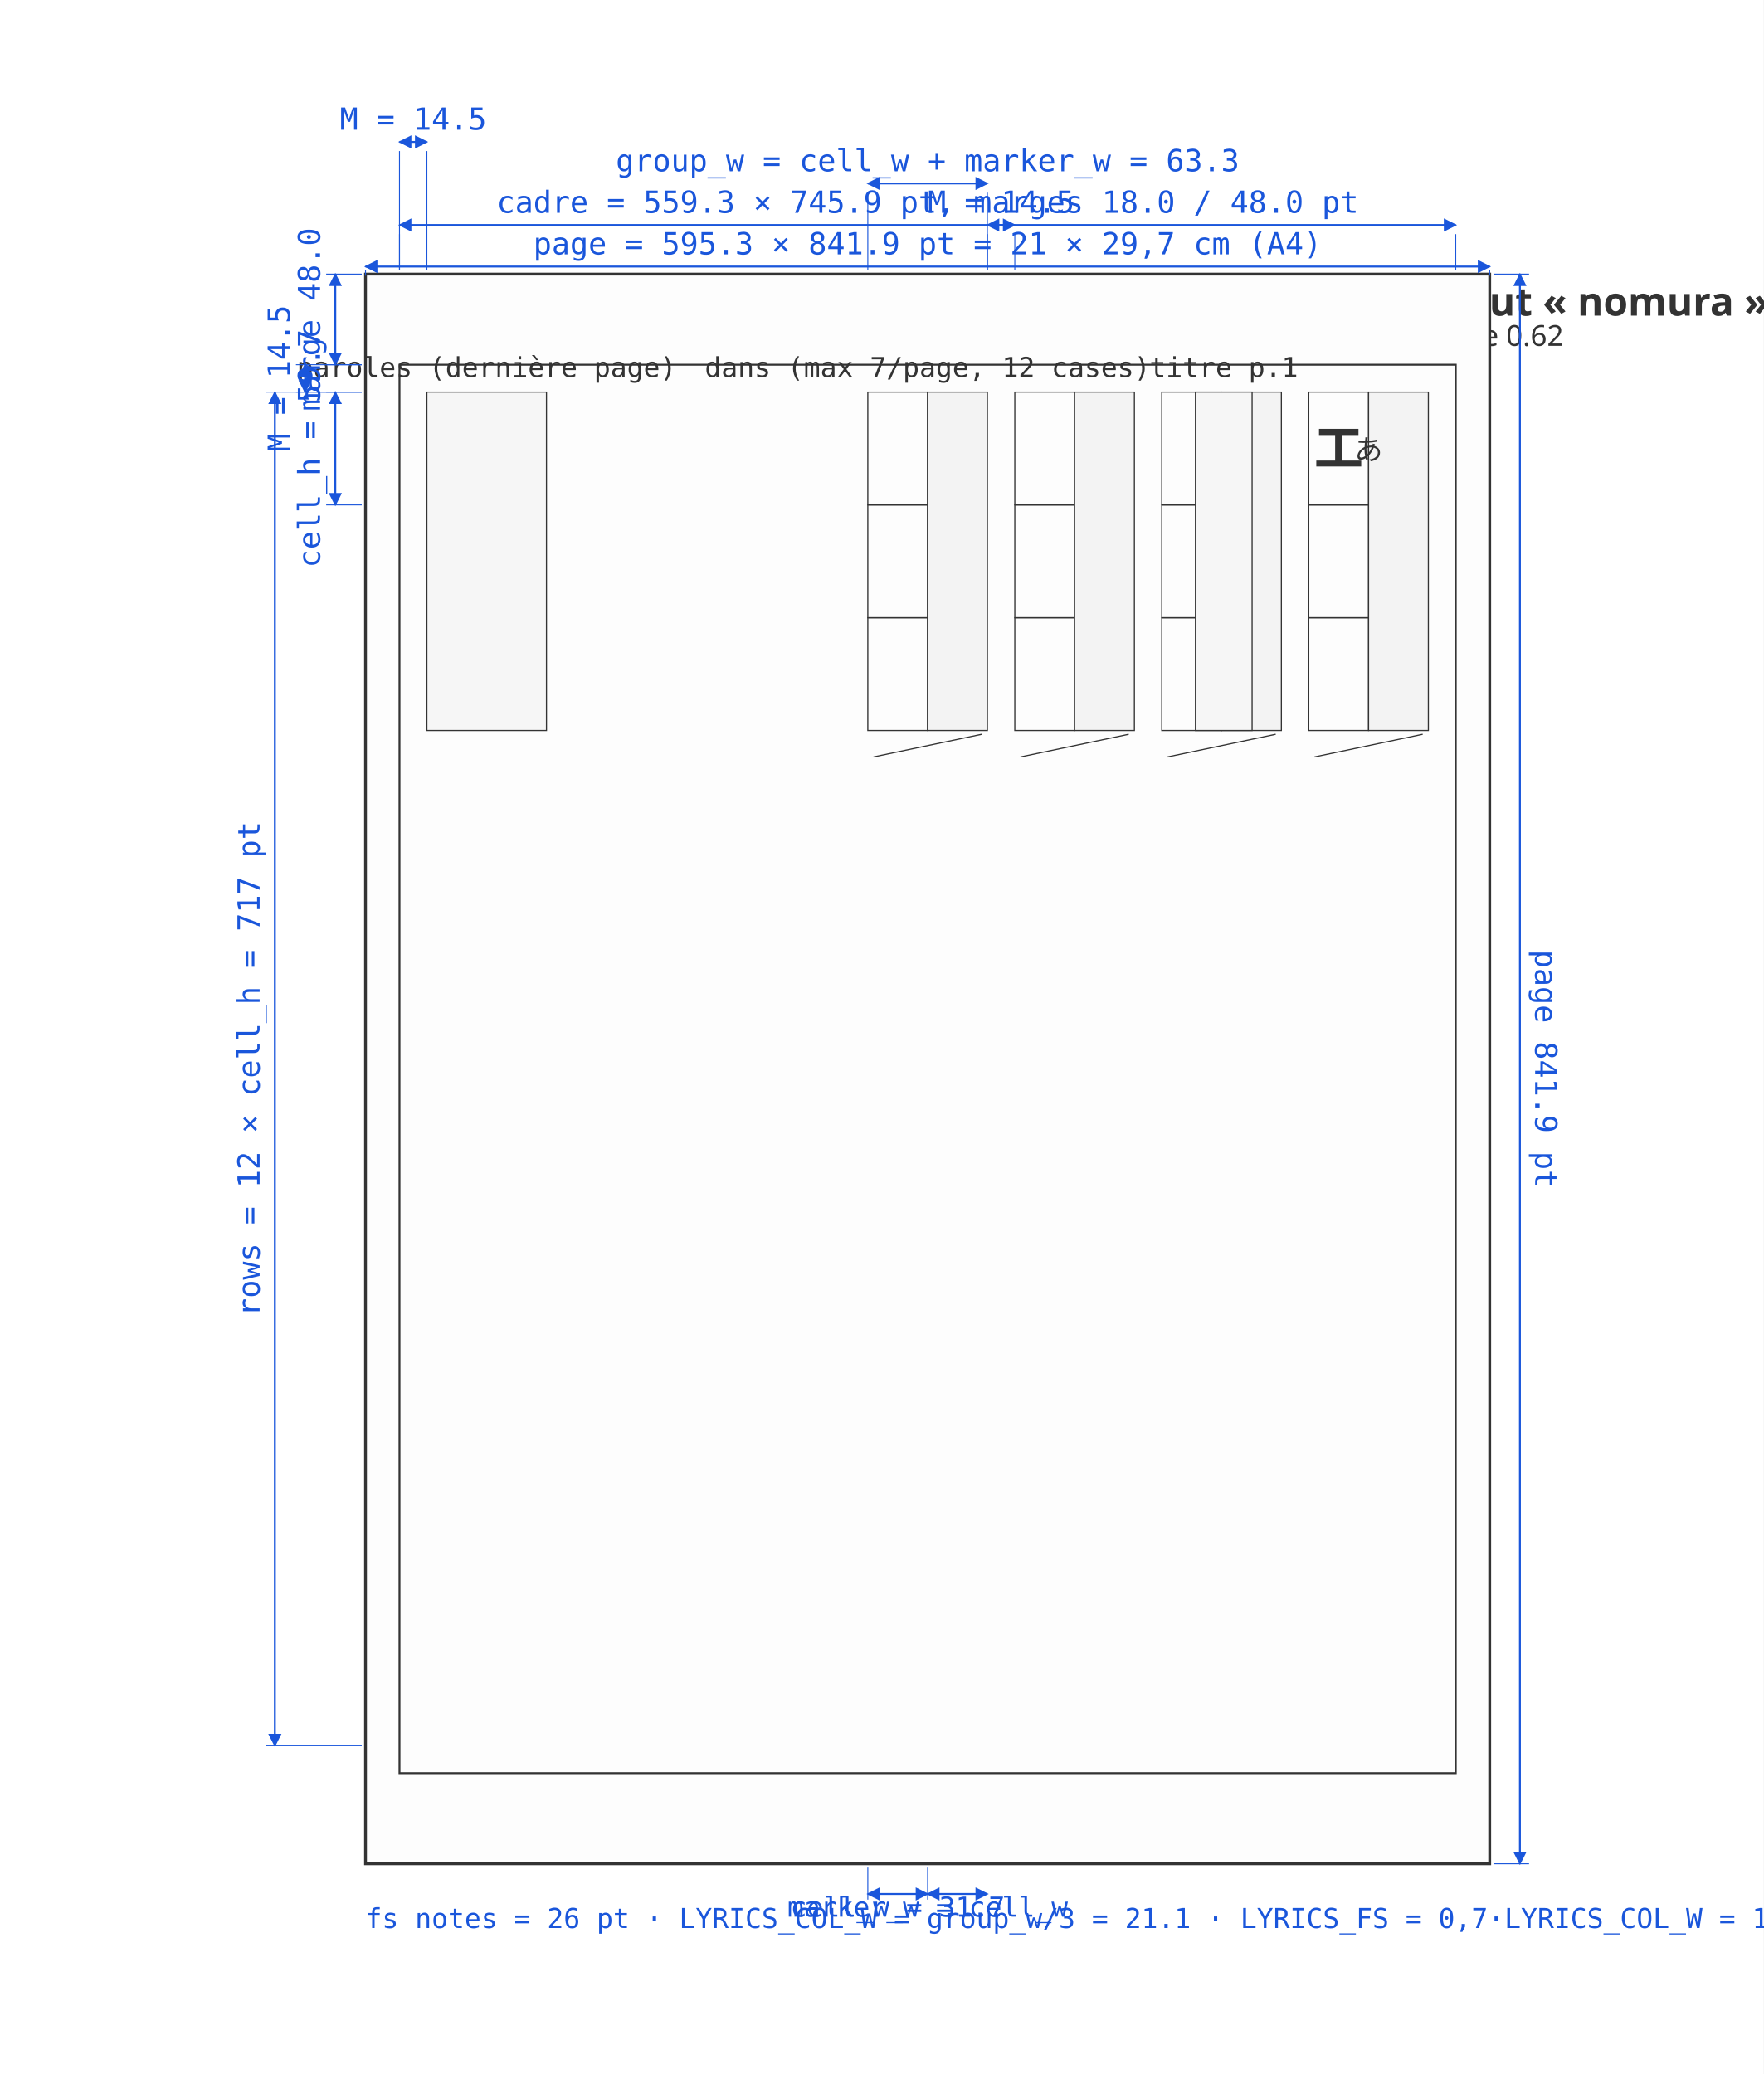
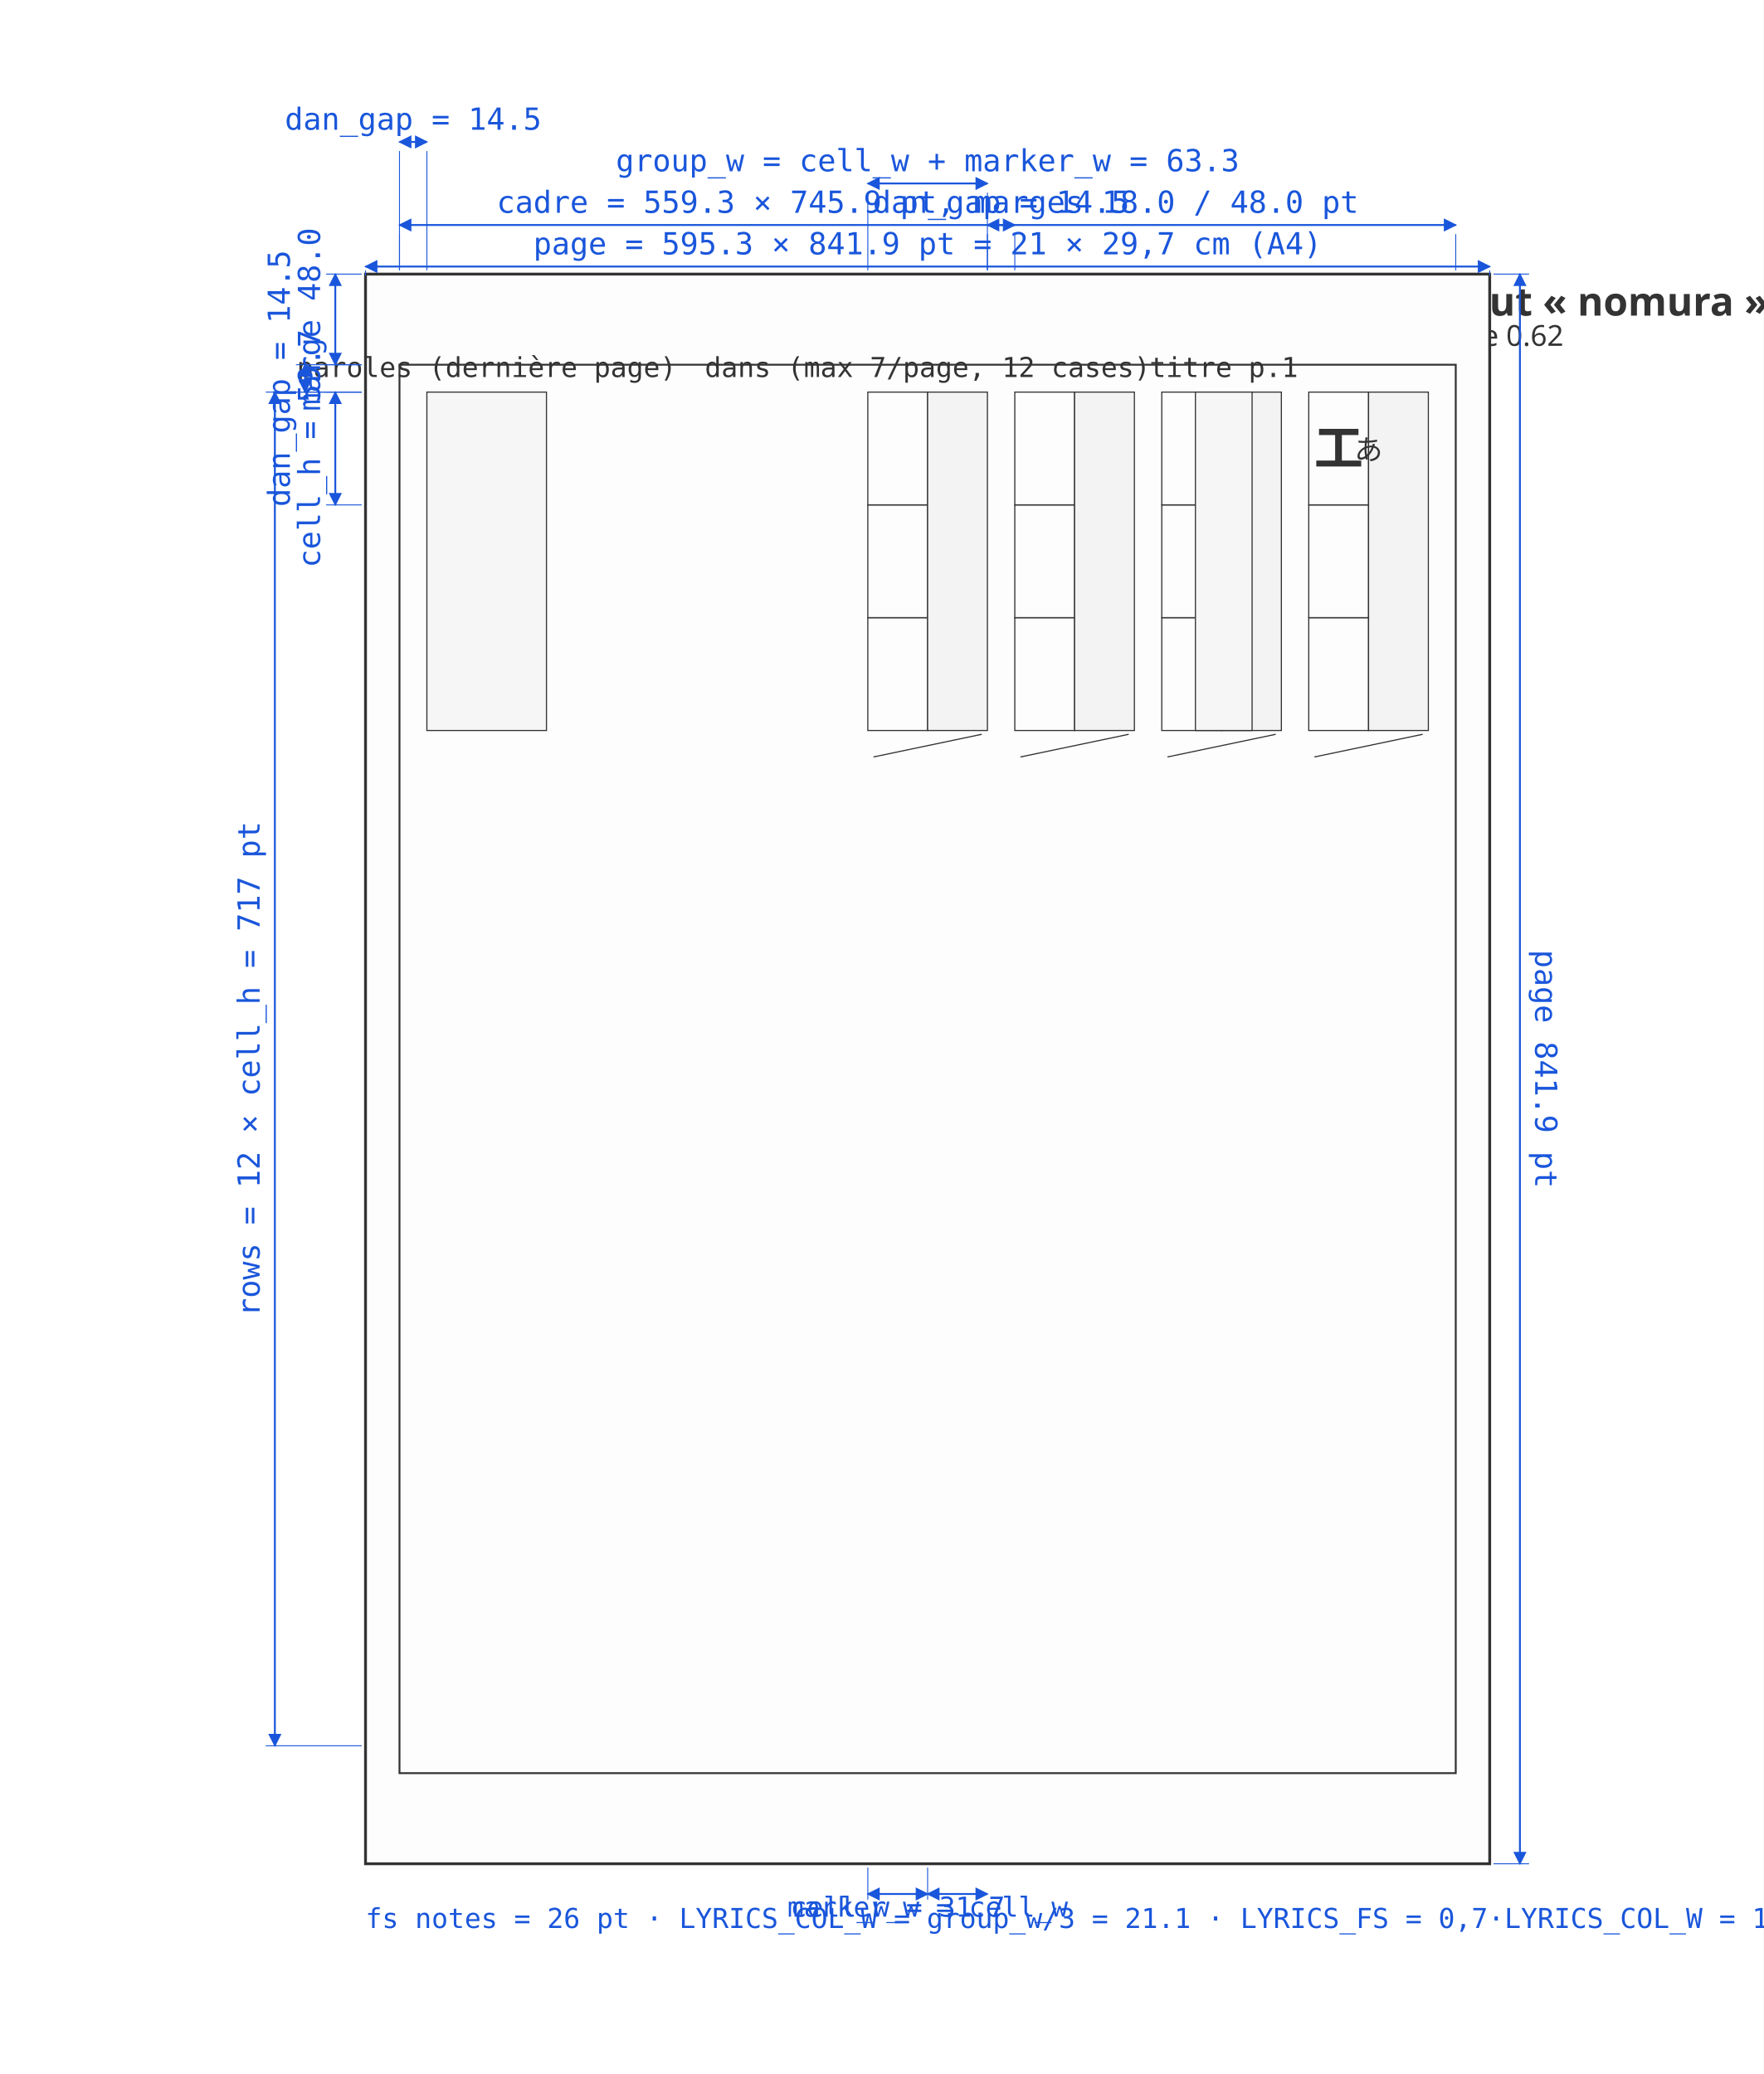
<svg xmlns="http://www.w3.org/2000/svg" width="579" height="681" viewBox="0 0 579 681">
  <defs>
    <marker id="arr" viewBox="0 0 10 10" refX="9" refY="5" markerWidth="7" markerHeight="7" orient="auto-start-reverse">
      <path d="M0,0 L10,5 L0,10 z" fill="#1a56db" />
    </marker>
  </defs>
  <rect x="0" y="0" width="579" height="681" fill="#ffffff" />
  <text x="194.4" y="103.64" text-anchor="start" font-family="sans-serif" font-size="13" fill="#333333" font-weight="bold">Mise en page Nomura-ryu — constantes (layout « nomura », pt, A4 portrait 21×29,7 cm)</text>
  <text x="194.4" y="113.56" text-anchor="start" font-family="sans-serif" font-size="9.5" fill="#333333">gris foncé = éléments · bleu = cotes (flèches) et constantes · échelle 0.62</text>
  <rect x="120" y="90" width="369.071" height="521.972" fill="#fdfdfd" stroke="#333333" stroke-width="0.93" />
  <rect x="131.153" y="119.757" width="346.766" height="462.458" fill="none" stroke="#333333" stroke-width="0.62" />
  <rect x="429.665" y="128.747" width="19.632" height="37.04" fill="none" stroke="#333333" stroke-width="0.372" />
  <rect x="429.665" y="165.787" width="19.632" height="37.04" fill="none" stroke="#333333" stroke-width="0.372" />
  <rect x="429.665" y="202.827" width="19.632" height="37.04" fill="none" stroke="#333333" stroke-width="0.372" />
  <rect x="449.297" y="128.747" width="19.632" height="111.12" fill="#f3f3f3" stroke="#333333" stroke-width="0.372" />
  <line x1="431.525" y1="248.547" x2="467.069" y2="241.107" stroke="#333333" stroke-width="0.372" />
  <rect x="381.411" y="128.747" width="19.632" height="37.04" fill="none" stroke="#333333" stroke-width="0.372" />
  <rect x="381.411" y="165.787" width="19.632" height="37.04" fill="none" stroke="#333333" stroke-width="0.372" />
  <rect x="381.411" y="202.827" width="19.632" height="37.04" fill="none" stroke="#333333" stroke-width="0.372" />
  <rect x="401.043" y="128.747" width="19.632" height="111.12" fill="#f3f3f3" stroke="#333333" stroke-width="0.372" />
  <line x1="383.271" y1="248.547" x2="418.815" y2="241.107" stroke="#333333" stroke-width="0.372" />
  <rect x="333.158" y="128.747" width="19.632" height="37.04" fill="none" stroke="#333333" stroke-width="0.372" />
  <rect x="333.158" y="165.787" width="19.632" height="37.04" fill="none" stroke="#333333" stroke-width="0.372" />
  <rect x="333.158" y="202.827" width="19.632" height="37.04" fill="none" stroke="#333333" stroke-width="0.372" />
  <rect x="352.789" y="128.747" width="19.632" height="111.12" fill="#f3f3f3" stroke="#333333" stroke-width="0.372" />
  <line x1="335.018" y1="248.547" x2="370.561" y2="241.107" stroke="#333333" stroke-width="0.372" />
  <rect x="284.904" y="128.747" width="19.632" height="37.04" fill="none" stroke="#333333" stroke-width="0.372" />
  <rect x="284.904" y="165.787" width="19.632" height="37.04" fill="none" stroke="#333333" stroke-width="0.372" />
  <rect x="284.904" y="202.827" width="19.632" height="37.04" fill="none" stroke="#333333" stroke-width="0.372" />
  <rect x="304.536" y="128.747" width="19.632" height="111.12" fill="#f3f3f3" stroke="#333333" stroke-width="0.372" />
  <line x1="286.764" y1="248.547" x2="322.308" y2="241.107" stroke="#333333" stroke-width="0.372" />
  <text x="439.481" y="152.847" text-anchor="middle" font-family="monospace" font-size="16.12" fill="#333333" font-weight="bold">工</text>
  <text x="449.297" y="150.987" text-anchor="middle" font-family="monospace" font-size="9.3" fill="#333333">あ</text>
  <text x="304.536" y="123.787" text-anchor="middle" font-family="monospace" font-size="9" fill="#333333">dans (max 7/page, 12 cases)</text>
  <rect x="392.465" y="128.747" width="18.6" height="111.12" fill="#f6f6f6" stroke="#333333" stroke-width="0.372" />
  <text x="401.765" y="123.787" text-anchor="middle" font-family="monospace" font-size="9" fill="#333333">titre p.1</text>
  <rect x="140.143" y="128.747" width="39.264" height="111.12" fill="#f6f6f6" stroke="#333333" stroke-width="0.372" />
  <text x="159.775" y="123.787" text-anchor="middle" font-family="monospace" font-size="9" fill="#333333">paroles (dernière page)</text>
  <line x1="131.153" y1="88.76" x2="131.153" y2="49.6" stroke="#1a56db" stroke-width="0.31" />
  <line x1="140.143" y1="88.76" x2="140.143" y2="49.6" stroke="#1a56db" stroke-width="0.31" />
  <line x1="131.153" y1="46.6" x2="140.143" y2="46.6" stroke="#1a56db" stroke-width="0.62" marker-start="url(#arr)" marker-end="url(#arr)" />
-   <text x="135.648" y="42.6" text-anchor="middle" font-family="monospace" font-size="10" fill="#1a56db">M = 14.5</text>
+   <text x="135.648" y="42.6" text-anchor="middle" font-family="monospace" font-size="10" fill="#1a56db">dan_gap = 14.5</text>
  <line x1="284.904" y1="88.76" x2="284.904" y2="63.24" stroke="#1a56db" stroke-width="0.31" />
  <line x1="324.168" y1="88.76" x2="324.168" y2="63.24" stroke="#1a56db" stroke-width="0.31" />
  <line x1="284.904" y1="60.24" x2="324.168" y2="60.24" stroke="#1a56db" stroke-width="0.62" marker-start="url(#arr)" marker-end="url(#arr)" />
  <text x="304.536" y="56.24" text-anchor="middle" font-family="monospace" font-size="10" fill="#1a56db">group_w = cell_w + marker_w = 63.3</text>
  <line x1="324.168" y1="88.76" x2="324.168" y2="76.88" stroke="#1a56db" stroke-width="0.31" />
  <line x1="333.158" y1="88.76" x2="333.158" y2="76.88" stroke="#1a56db" stroke-width="0.31" />
  <line x1="324.168" y1="73.88" x2="333.158" y2="73.88" stroke="#1a56db" stroke-width="0.62" marker-start="url(#arr)" marker-end="url(#arr)" />
-   <text x="328.663" y="69.88" text-anchor="middle" font-family="monospace" font-size="10" fill="#1a56db">M = 14.5</text>
+   <text x="328.663" y="69.88" text-anchor="middle" font-family="monospace" font-size="10" fill="#1a56db">dan_gap = 14.5</text>
  <line x1="120" y1="88.76" x2="120" y2="90.52" stroke="#1a56db" stroke-width="0.31" />
  <line x1="489.071" y1="88.76" x2="489.071" y2="90.52" stroke="#1a56db" stroke-width="0.31" />
  <line x1="120" y1="87.52" x2="489.071" y2="87.52" stroke="#1a56db" stroke-width="0.62" marker-start="url(#arr)" marker-end="url(#arr)" />
  <text x="304.536" y="83.52" text-anchor="middle" font-family="monospace" font-size="10" fill="#1a56db">page = 595.3 × 841.9 pt = 21 × 29,7 cm (A4)</text>
  <line x1="131.153" y1="88.76" x2="131.153" y2="76.88" stroke="#1a56db" stroke-width="0.31" />
  <line x1="477.919" y1="88.76" x2="477.919" y2="76.88" stroke="#1a56db" stroke-width="0.31" />
  <line x1="131.153" y1="73.88" x2="477.919" y2="73.88" stroke="#1a56db" stroke-width="0.62" marker-start="url(#arr)" marker-end="url(#arr)" />
  <text x="304.536" y="69.88" text-anchor="middle" font-family="monospace" font-size="10" fill="#1a56db">cadre = 559.3 × 745.9 pt, marges 18.0 / 48.0 pt</text>
  <line x1="118.76" y1="90" x2="107.08" y2="90" stroke="#1a56db" stroke-width="0.31" />
  <line x1="118.76" y1="119.757" x2="107.08" y2="119.757" stroke="#1a56db" stroke-width="0.31" />
  <line x1="110.08" y1="90" x2="110.08" y2="119.757" stroke="#1a56db" stroke-width="0.62" marker-start="url(#arr)" marker-end="url(#arr)" />
  <text x="105.08" y="104.879" text-anchor="middle" font-family="monospace" font-size="10" fill="#1a56db" transform="rotate(-90 105.08 104.879)">marge 48.0</text>
  <line x1="118.76" y1="119.757" x2="97.16" y2="119.757" stroke="#1a56db" stroke-width="0.31" />
  <line x1="118.76" y1="128.747" x2="97.16" y2="128.747" stroke="#1a56db" stroke-width="0.31" />
  <line x1="100.16" y1="119.757" x2="100.16" y2="128.747" stroke="#1a56db" stroke-width="0.62" marker-start="url(#arr)" marker-end="url(#arr)" />
-   <text x="95.16" y="124.252" text-anchor="middle" font-family="monospace" font-size="10" fill="#1a56db" transform="rotate(-90 95.16 124.252)">M = 14.5</text>
+   <text x="95.16" y="124.252" text-anchor="middle" font-family="monospace" font-size="10" fill="#1a56db" transform="rotate(-90 95.16 124.252)">dan_gap = 14.5</text>
  <line x1="118.76" y1="128.747" x2="107.08" y2="128.747" stroke="#1a56db" stroke-width="0.31" />
  <line x1="118.76" y1="165.787" x2="107.08" y2="165.787" stroke="#1a56db" stroke-width="0.31" />
  <line x1="110.08" y1="128.747" x2="110.08" y2="165.787" stroke="#1a56db" stroke-width="0.62" marker-start="url(#arr)" marker-end="url(#arr)" />
  <text x="105.08" y="147.267" text-anchor="middle" font-family="monospace" font-size="10" fill="#1a56db" transform="rotate(-90 105.08 147.267)">cell_h = 59.7</text>
  <line x1="118.76" y1="128.747" x2="87.24" y2="128.747" stroke="#1a56db" stroke-width="0.31" />
  <line x1="118.76" y1="573.225" x2="87.24" y2="573.225" stroke="#1a56db" stroke-width="0.31" />
  <line x1="90.24" y1="128.747" x2="90.24" y2="573.225" stroke="#1a56db" stroke-width="0.62" marker-start="url(#arr)" marker-end="url(#arr)" />
  <text x="85.24" y="350.986" text-anchor="middle" font-family="monospace" font-size="10" fill="#1a56db" transform="rotate(-90 85.24 350.986)">rows = 12 × cell_h = 717 pt</text>
  <line x1="490.311" y1="90" x2="501.991" y2="90" stroke="#1a56db" stroke-width="0.31" />
  <line x1="490.311" y1="611.972" x2="501.991" y2="611.972" stroke="#1a56db" stroke-width="0.31" />
  <line x1="498.991" y1="90" x2="498.991" y2="611.972" stroke="#1a56db" stroke-width="0.62" marker-start="url(#arr)" marker-end="url(#arr)" />
  <text x="503.991" y="350.986" text-anchor="middle" font-family="monospace" font-size="10" fill="#1a56db" transform="rotate(90 503.991 350.986)">page 841.9 pt</text>
  <line x1="284.904" y1="613.212" x2="284.904" y2="623.752" stroke="#1a56db" stroke-width="0.31" />
  <line x1="304.536" y1="613.212" x2="304.536" y2="623.752" stroke="#1a56db" stroke-width="0.31" />
  <line x1="284.904" y1="621.892" x2="304.536" y2="621.892" stroke="#1a56db" stroke-width="0.62" marker-start="url(#arr)" marker-end="url(#arr)" />
  <text x="294.72" y="629.332" text-anchor="middle" font-family="monospace" font-size="9" fill="#1a56db">cell_w = 31.7</text>
  <line x1="304.536" y1="621.892" x2="324.168" y2="621.892" stroke="#1a56db" stroke-width="0.62" marker-start="url(#arr)" marker-end="url(#arr)" />
  <text x="304.536" y="629.332" text-anchor="middle" font-family="monospace" font-size="9" fill="#1a56db">marker_w = cell_w</text>
  <text x="120" y="633.052" text-anchor="start" font-family="monospace" font-size="9" fill="#1a56db">fs notes = 26 pt · LYRICS_COL_W = group_w/3 = 21.1 · LYRICS_FS = 0,7·LYRICS_COL_W = 14.8 · 7 dans max/page · titre + paroles = 1 dan chacun</text>
</svg>
